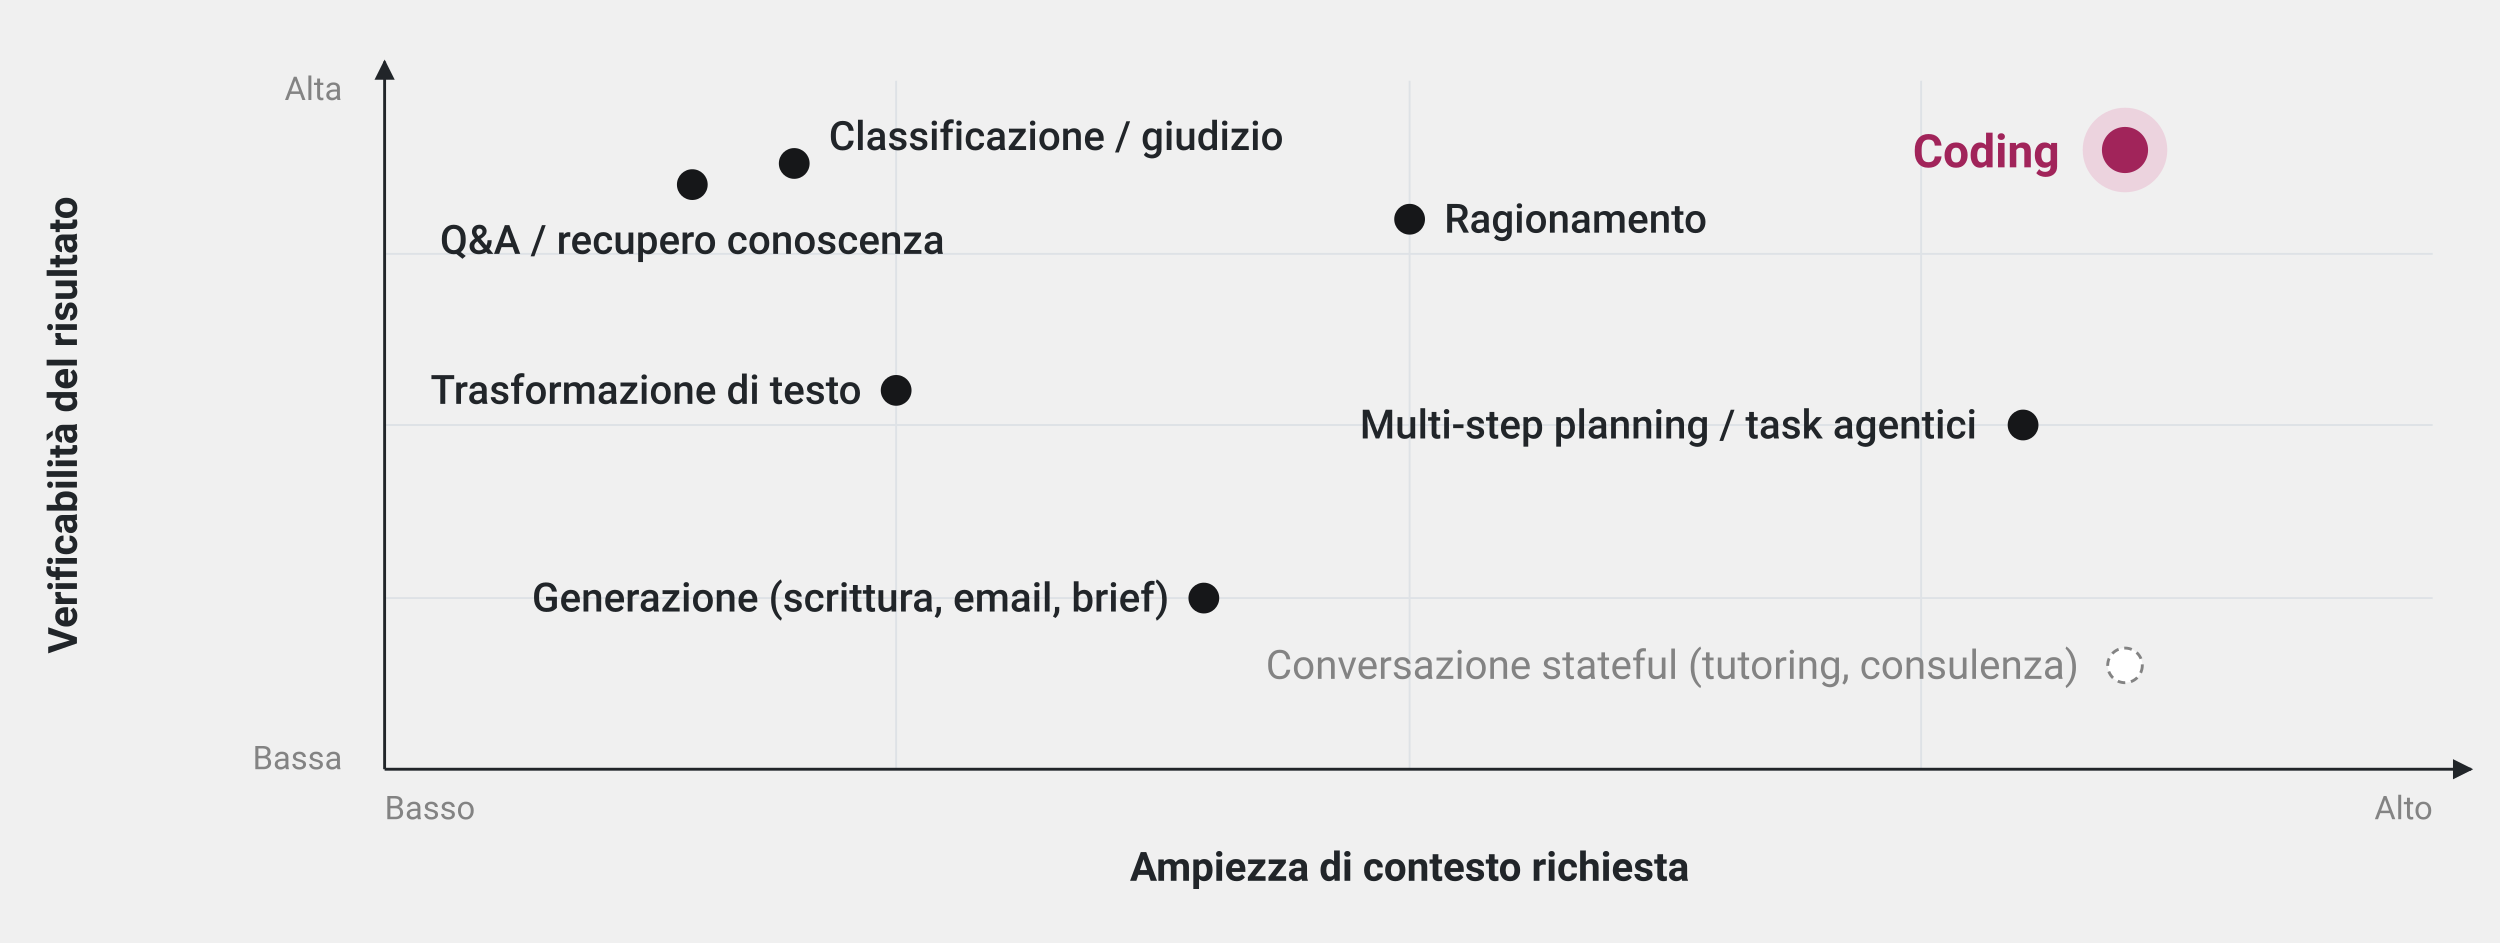
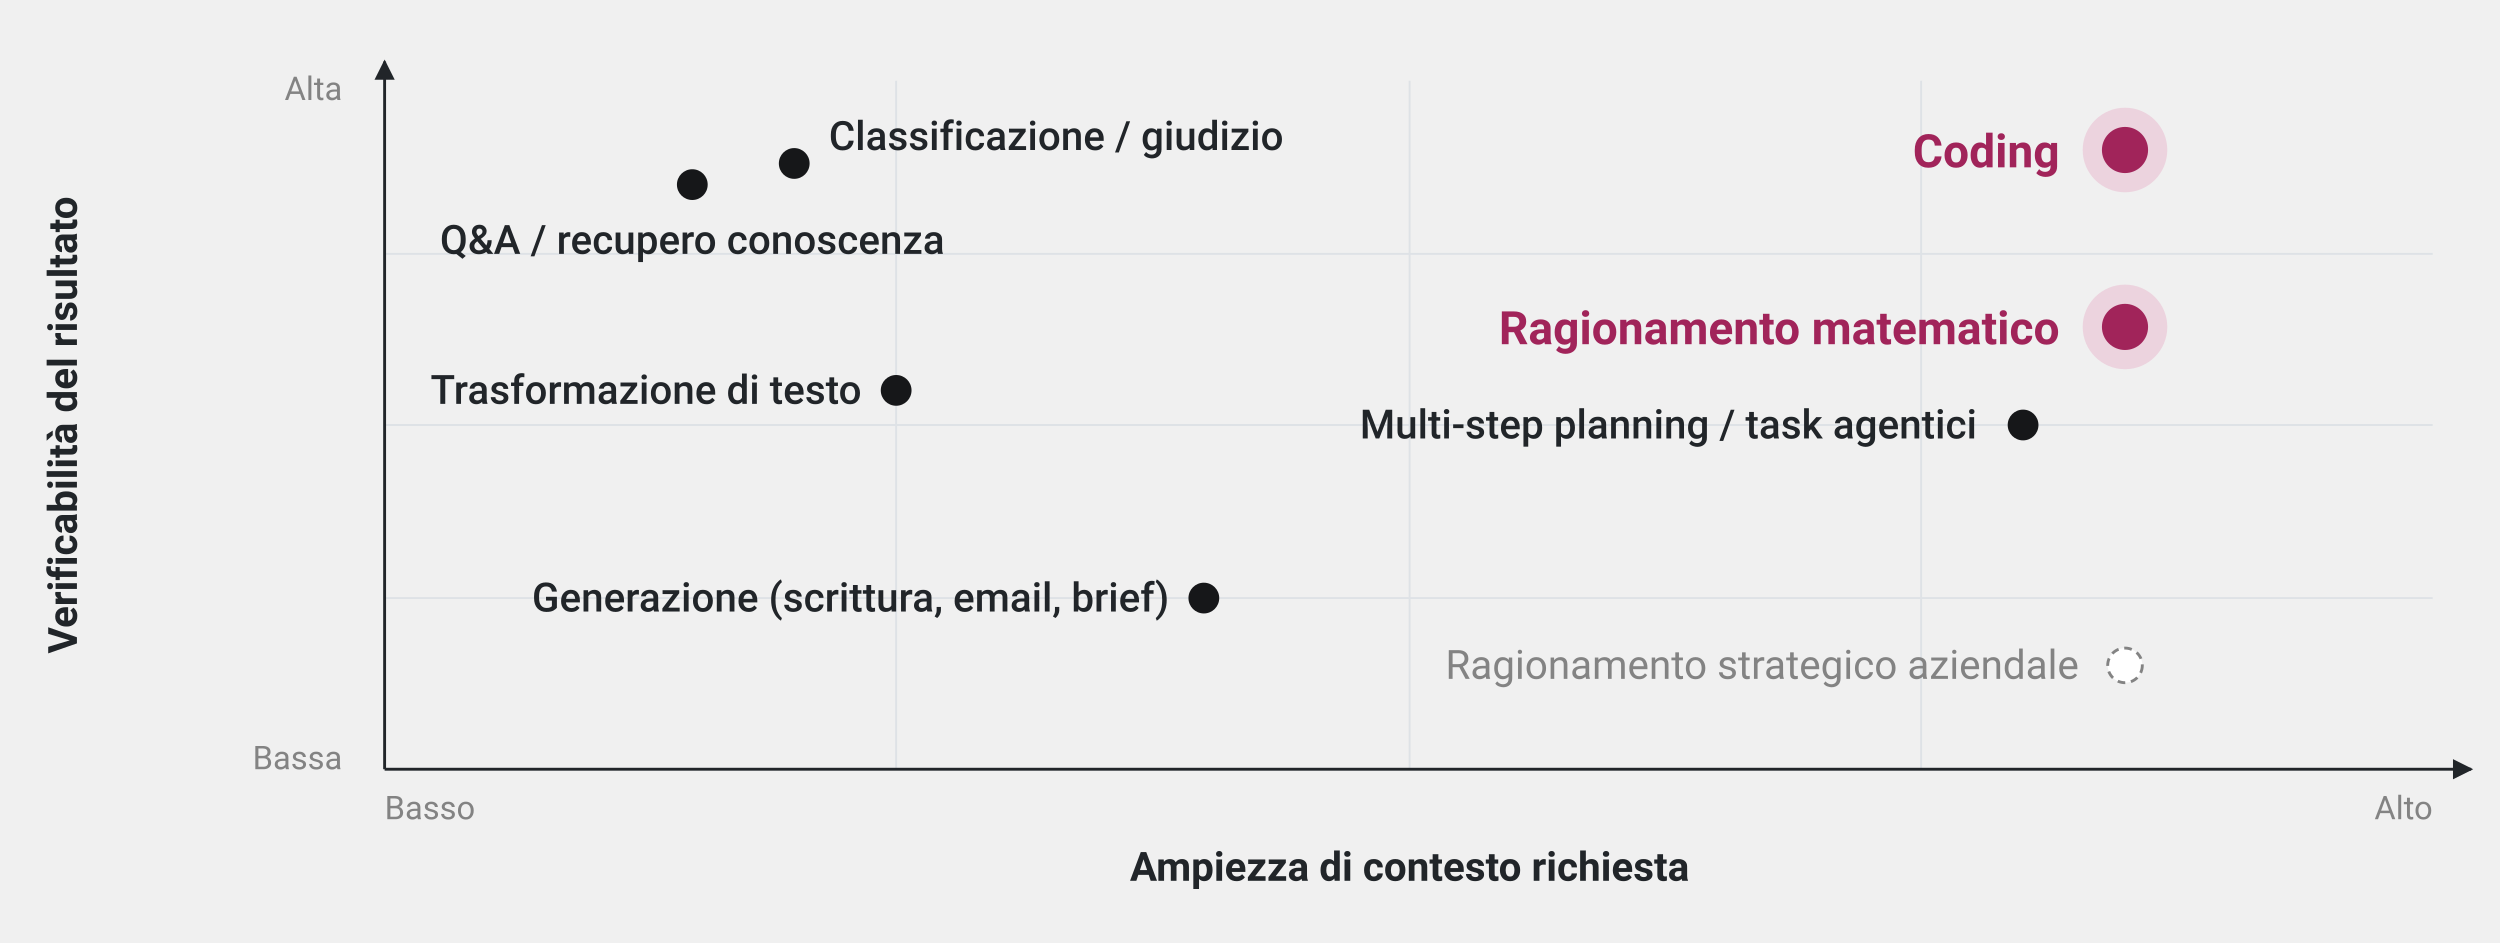
<svg xmlns="http://www.w3.org/2000/svg" viewBox="0 0 1300 490" width="1300" height="490" role="img">
  <defs>
    <marker id="arw" viewBox="0 0 10 10" refX="9" refY="5" markerWidth="7" markerHeight="7" orient="auto">
      <path d="M0 0 L10 5 L0 10 Z" fill="#212529" />
    </marker>
  </defs>
  <g id="griglia" stroke="#dee2e6" stroke-width="1">
    <line x1="466" y1="42" x2="466" y2="400" />
    <line x1="733" y1="42" x2="733" y2="400" />
    <line x1="999" y1="42" x2="999" y2="400" />
    <line x1="200" y1="311" x2="1265" y2="311" />
    <line x1="200" y1="221" x2="1265" y2="221" />
    <line x1="200" y1="132" x2="1265" y2="132" />
  </g>
  <g id="assi" stroke="#212529" stroke-width="1.5" fill="none" marker-end="url(#arw)">
    <line x1="200" y1="400" x2="1285" y2="400" />
    <line x1="200" y1="400" x2="200" y2="32" />
  </g>
  <g font-family="Poppins, system-ui, -apple-system, 'Segoe UI', Roboto, sans-serif">
    <text x="733" y="458" font-size="21" font-weight="600" fill="#212529" text-anchor="middle">Ampiezza di contesto richiesta</text>
    <text transform="translate(40,221) rotate(-90)" font-size="21" font-weight="600" fill="#212529" text-anchor="middle">Verificabilità del risultato</text>
    <text x="200" y="426" font-size="17" fill="#838383" text-anchor="start">Basso</text>
    <text x="1265" y="426" font-size="17" fill="#838383" text-anchor="end">Alto</text>
    <text x="178" y="400" font-size="17" fill="#838383" text-anchor="end">Bassa</text>
    <text x="178" y="52" font-size="17" fill="#838383" text-anchor="end">Alta</text>
    <g fill="#161719">
      <circle cx="360" cy="96" r="8" />
      <circle cx="413" cy="85" r="8" />
-       <circle cx="733" cy="114" r="8" />
      <circle cx="466" cy="203" r="8" />
      <circle cx="1052" cy="221" r="8" />
      <circle cx="626" cy="311" r="8" />
    </g>
    <g font-size="21" font-weight="500" fill="#212529">
      <text x="360" y="132" text-anchor="middle">Q&amp;A / recupero conoscenza</text>
      <text x="431" y="78" text-anchor="start">Classificazione / giudizio</text>
-       <text x="751" y="121" text-anchor="start">Ragionamento</text>
      <text x="448" y="210" text-anchor="end">Trasformazione di testo</text>
      <text x="1028" y="228" text-anchor="end">Multi-step planning / task agentici</text>
      <text x="608" y="318" text-anchor="end">Generazione (scrittura, email, brief)</text>
    </g>
-     <g id="conversazione-stateful">
+     <g id="ragionamento-strategico">
      <circle cx="1105" cy="346" r="9" fill="#ffffff" stroke="#838383" stroke-width="1.5" stroke-dasharray="4 3" />
-       <text x="1081" y="353" font-size="21" font-weight="400" fill="#838383" text-anchor="end">Conversazione stateful (tutoring, consulenza)</text>
+       <text x="1081" y="353" font-size="21" font-weight="400" fill="#838383" text-anchor="end">Ragionamento strategico aziendale</text>
    </g>
    <g id="coding">
      <circle cx="1105" cy="78" r="22" fill="#ecd3de" />
      <circle cx="1105" cy="78" r="12" fill="#a1245a" />
      <text x="1071" y="87" font-size="24" font-weight="700" fill="#a1245a" text-anchor="end">Coding</text>
    </g>
+     <g id="ragionamento-matematico">
+       <circle cx="1105" cy="170" r="22" fill="#ecd3de" />
+       <circle cx="1105" cy="170" r="12" fill="#a1245a" />
+       <text x="1071" y="179" font-size="24" font-weight="700" fill="#a1245a" text-anchor="end">Ragionamento matematico</text>
+     </g>
  </g>
</svg>
